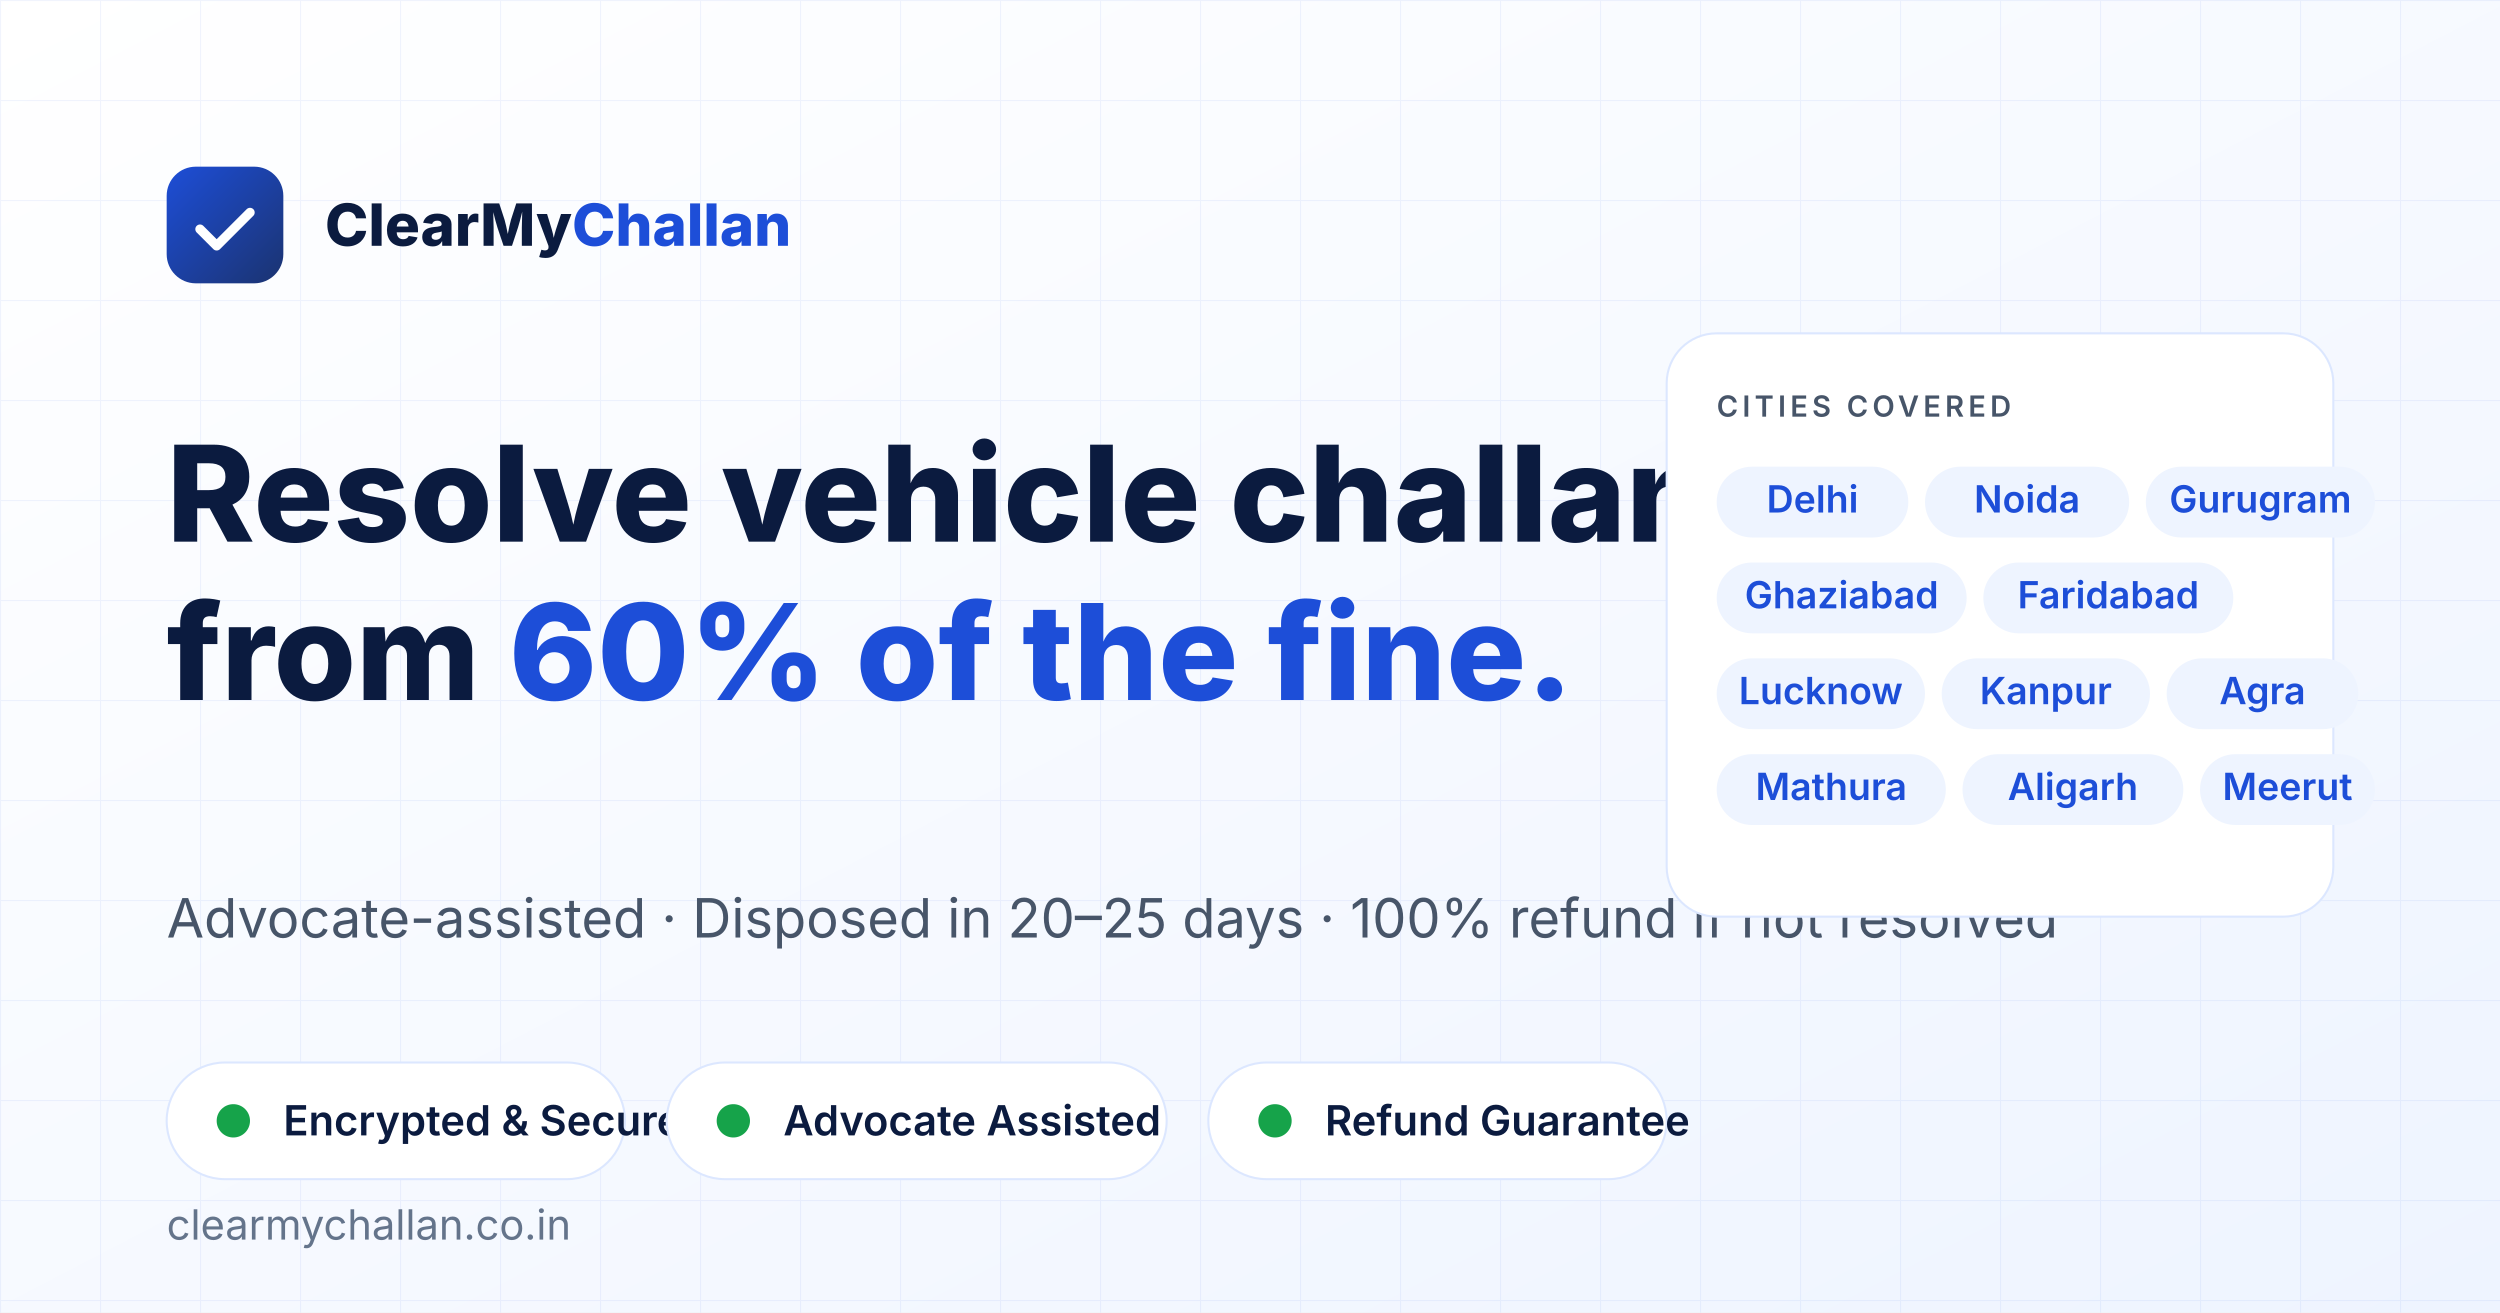
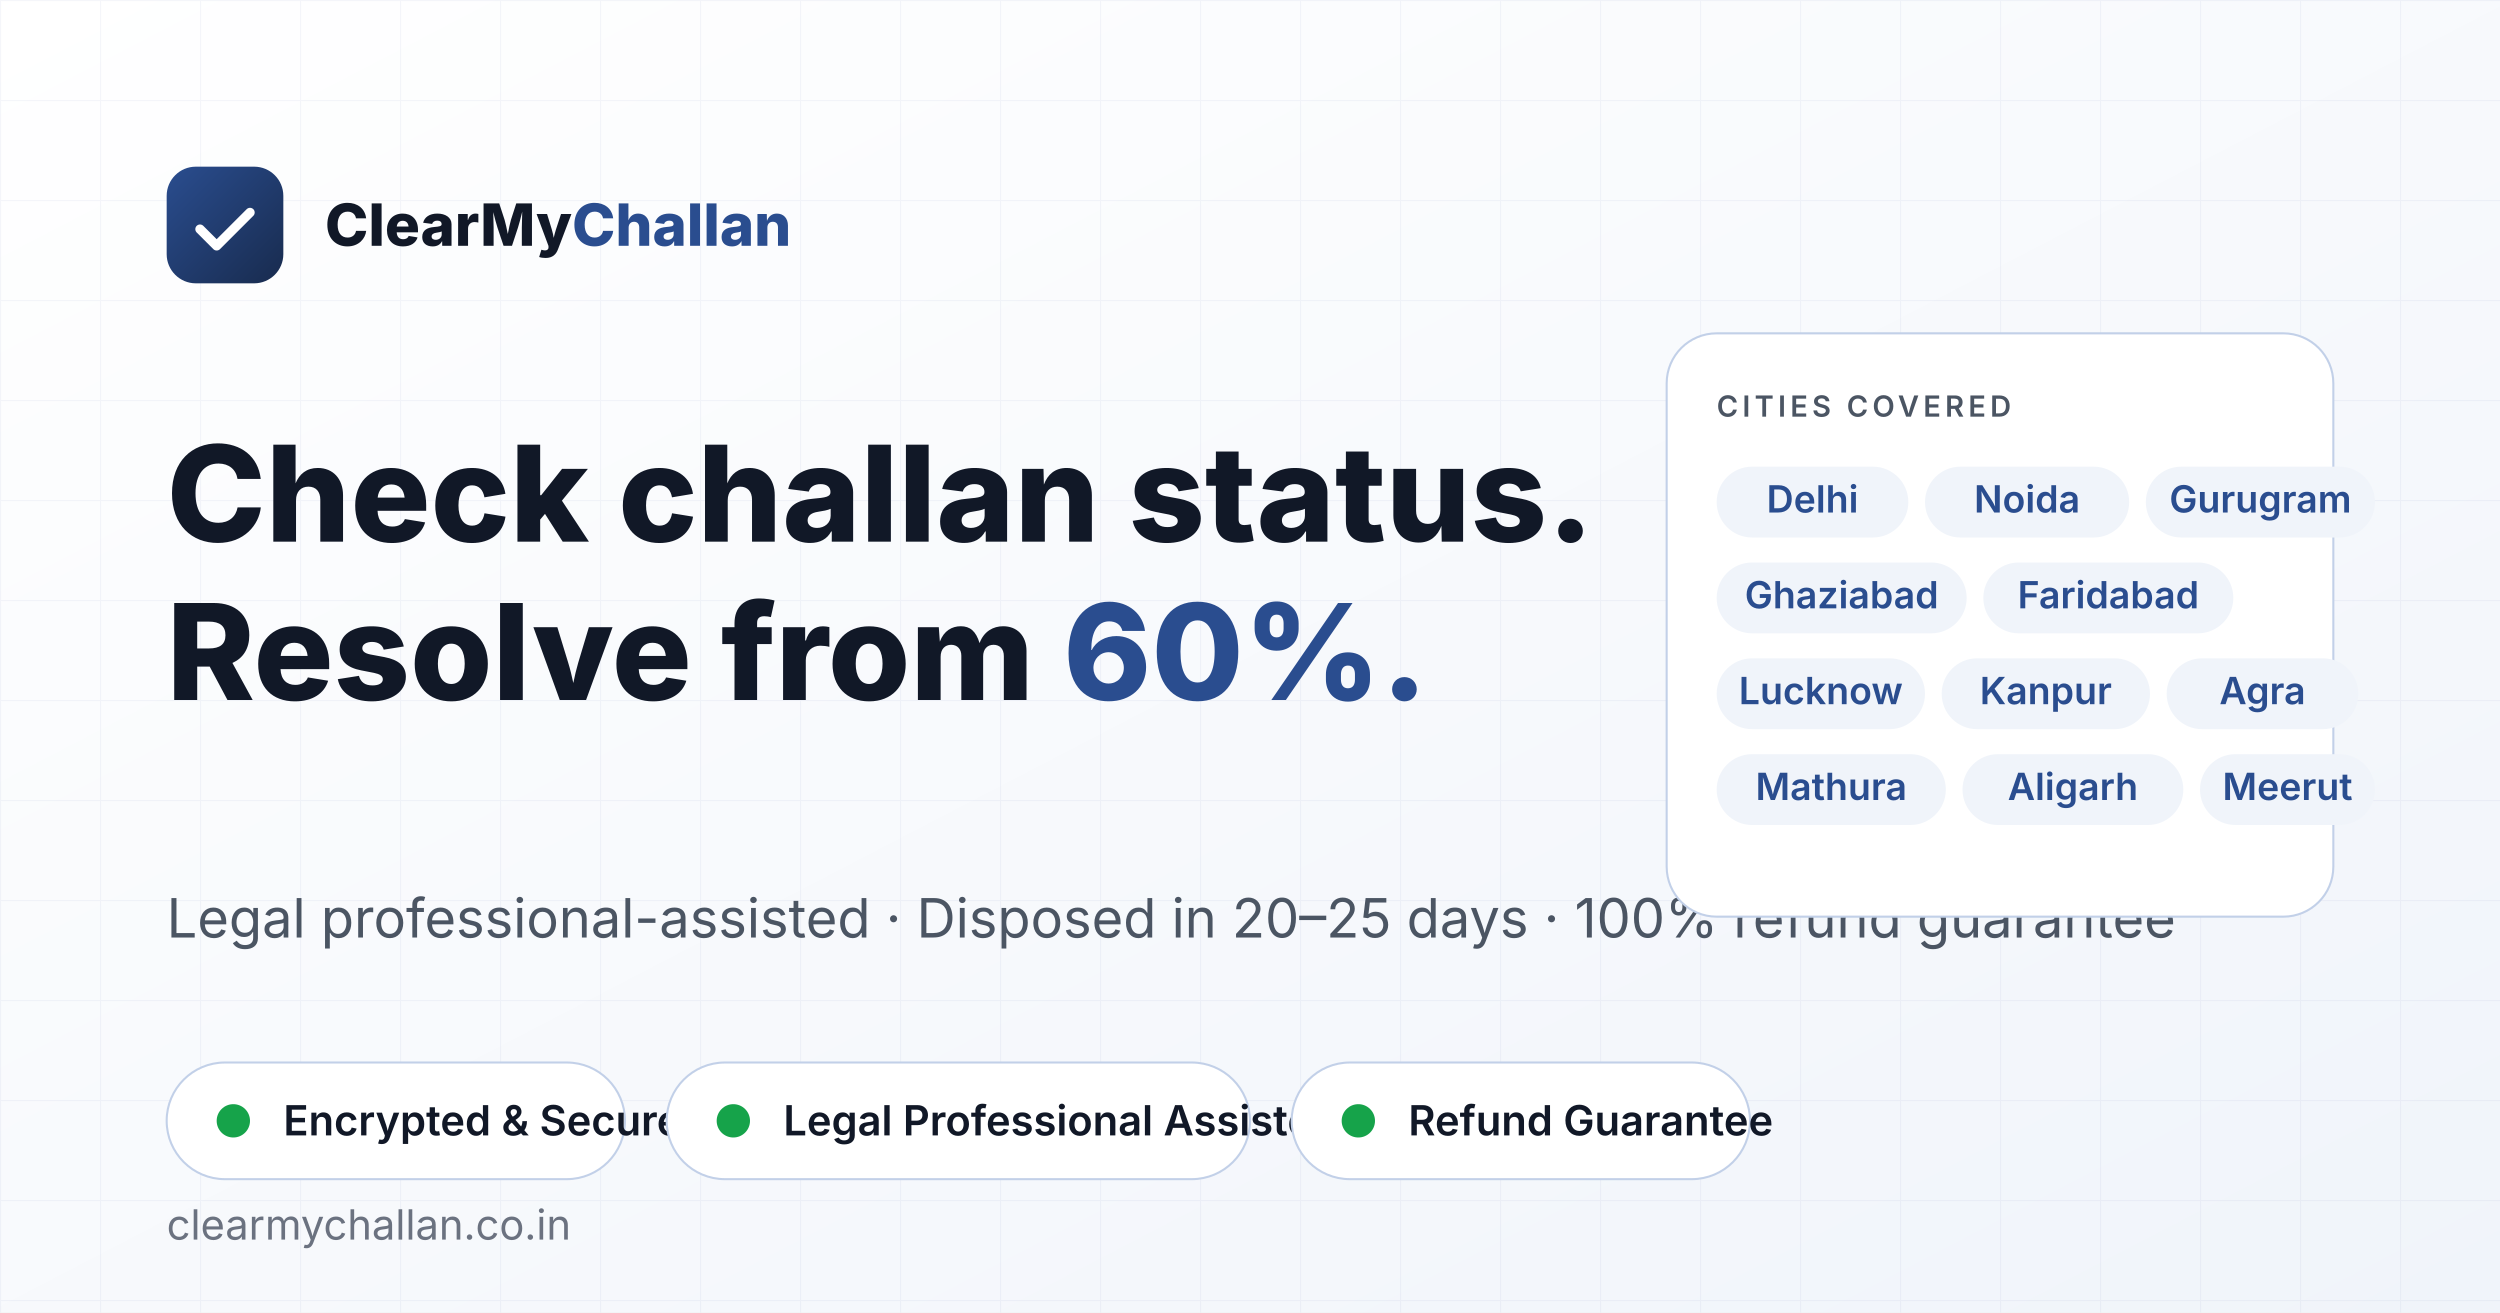
- <svg xmlns="http://www.w3.org/2000/svg" viewBox="0 0 1200 630" width="1200" height="630" role="img" aria-label="ClearMyChallan — advocate-assisted vehicle challan resolution from 60% of the original fine">
+ <svg xmlns="http://www.w3.org/2000/svg" viewBox="0 0 1200 630" width="1200" height="630" role="img" aria-label="ClearMyChallan — check challan status and resolve from 60% of the original fine">
  <defs>
    <linearGradient id="bg" x1="0" y1="0" x2="1" y2="1">
      <stop offset="0%" stop-color="#FFFFFF" />
-       <stop offset="100%" stop-color="#EEF4FF" />
+       <stop offset="100%" stop-color="#F0F4FA" />
    </linearGradient>
    <linearGradient id="brand" x1="0" y1="0" x2="1" y2="1">
-       <stop offset="0%" stop-color="#1D4ED8" />
-       <stop offset="100%" stop-color="#1B3370" />
+       <stop offset="0%" stop-color="#2A4D8F" />
+       <stop offset="100%" stop-color="#182B4E" />
    </linearGradient>
    <pattern id="grid" width="48" height="48" patternUnits="userSpaceOnUse">
-       <path d="M 48 0 L 0 0 0 48" fill="none" stroke="rgba(29,78,216,0.06)" stroke-width="1" />
+       <path d="M 48 0 L 0 0 0 48" fill="none" stroke="rgba(42,77,143,0.05)" stroke-width="1" />
    </pattern>
  </defs>
  <rect width="1200" height="630" fill="url(#bg)" />
  <rect width="1200" height="630" fill="url(#grid)" />
  <g transform="translate(80,80)">
    <rect width="56" height="56" rx="14" fill="url(#brand)" />
    <path d="M16 30 L24 38 L40 22" stroke="#FFFFFF" stroke-width="4.5" fill="none" stroke-linecap="round" stroke-linejoin="round" />
-     <text x="76" y="38" font-family="Plus Jakarta Sans, Inter, Arial, sans-serif" font-size="28" font-weight="800" fill="#0B1B3F">ClearMy<tspan fill="#1D4ED8">Challan</tspan>
+     <text x="76" y="38" font-family="Plus Jakarta Sans, Inter, Arial, sans-serif" font-size="28" font-weight="800" fill="#111827">ClearMy<tspan fill="#2A4D8F">Challan</tspan>
    </text>
  </g>
-   <text x="80" y="260" font-family="Plus Jakarta Sans, Inter, Arial, sans-serif" font-size="64" font-weight="800" fill="#0B1B3F">
-     <tspan x="80" dy="0">Resolve vehicle challans</tspan>
-     <tspan x="80" dy="76">from <tspan fill="#1D4ED8">60% of the fine.</tspan>
+   <text x="80" y="260" font-family="Plus Jakarta Sans, Inter, Arial, sans-serif" font-size="64" font-weight="800" fill="#111827">
+     <tspan x="80" dy="0">Check challan status.</tspan>
+     <tspan x="80" dy="76">Resolve from <tspan fill="#2A4D8F">60%.</tspan>
    </tspan>
  </text>
-   <text x="80" y="450" font-family="Inter, Arial, sans-serif" font-size="26" fill="#475569">
-     Advocate-assisted · Disposed in 20–25 days · 100% refund if not resolved
+   <text x="80" y="450" font-family="Inter, Arial, sans-serif" font-size="26" fill="#4B5563">
+     Legal professional-assisted · Disposed in 20–25 days · 100% refund guarantee
  </text>
  <g font-family="Inter, Arial, sans-serif" font-size="20" font-weight="600">
    <g transform="translate(80,510)">
-       <rect width="220" height="56" rx="28" fill="#FFFFFF" stroke="#DCE7FF" />
+       <rect width="220" height="56" rx="28" fill="#FFFFFF" stroke="#C2D0E8" />
      <circle cx="32" cy="28" r="8" fill="#16A34A" />
-       <text x="56" y="35" fill="#0B1B3F">Encrypted &amp; Secure</text>
+       <text x="56" y="35" fill="#111827">Encrypted &amp; Secure</text>
    </g>
    <g transform="translate(320,510)">
-       <rect width="240" height="56" rx="28" fill="#FFFFFF" stroke="#DCE7FF" />
+       <rect width="280" height="56" rx="28" fill="#FFFFFF" stroke="#C2D0E8" />
      <circle cx="32" cy="28" r="8" fill="#16A34A" />
-       <text x="56" y="35" fill="#0B1B3F">Advocate Assisted</text>
+       <text x="56" y="35" fill="#111827">Legal Professional Assisted</text>
    </g>
-     <g transform="translate(580,510)">
-       <rect width="220" height="56" rx="28" fill="#FFFFFF" stroke="#DCE7FF" />
+     <g transform="translate(620,510)">
+       <rect width="220" height="56" rx="28" fill="#FFFFFF" stroke="#C2D0E8" />
      <circle cx="32" cy="28" r="8" fill="#16A34A" />
-       <text x="56" y="35" fill="#0B1B3F">Refund Guarantee</text>
+       <text x="56" y="35" fill="#111827">Refund Guarantee</text>
    </g>
  </g>
-   <g font-family="Inter, Arial, sans-serif" font-size="18" font-weight="600" fill="#1D4ED8">
-     <rect x="800" y="160" width="320" height="280" rx="24" fill="#FFFFFF" stroke="#DCE7FF" />
-     <text x="824" y="200" font-size="14" letter-spacing="2" fill="#475569">CITIES COVERED</text>
+   <g font-family="Inter, Arial, sans-serif" font-size="18" font-weight="600" fill="#2A4D8F">
+     <rect x="800" y="160" width="320" height="280" rx="24" fill="#FFFFFF" stroke="#C2D0E8" />
+     <text x="824" y="200" font-size="14" letter-spacing="2" fill="#4B5563">CITIES COVERED</text>
    <g transform="translate(824,224)">
      <g transform="translate(0,0)">
-         <rect width="92" height="34" rx="17" fill="#EEF4FF" />
+         <rect width="92" height="34" rx="17" fill="#F0F4FA" />
        <text x="46" y="22" text-anchor="middle">Delhi</text>
      </g>
      <g transform="translate(100,0)">
-         <rect width="98" height="34" rx="17" fill="#EEF4FF" />
+         <rect width="98" height="34" rx="17" fill="#F0F4FA" />
        <text x="49" y="22" text-anchor="middle">Noida</text>
      </g>
      <g transform="translate(206,0)">
-         <rect width="110" height="34" rx="17" fill="#EEF4FF" />
+         <rect width="110" height="34" rx="17" fill="#F0F4FA" />
        <text x="55" y="22" text-anchor="middle">Gurugram</text>
      </g>
      <g transform="translate(0,46)">
-         <rect width="120" height="34" rx="17" fill="#EEF4FF" />
+         <rect width="120" height="34" rx="17" fill="#F0F4FA" />
        <text x="60" y="22" text-anchor="middle">Ghaziabad</text>
      </g>
      <g transform="translate(128,46)">
-         <rect width="120" height="34" rx="17" fill="#EEF4FF" />
+         <rect width="120" height="34" rx="17" fill="#F0F4FA" />
        <text x="60" y="22" text-anchor="middle">Faridabad</text>
      </g>
      <g transform="translate(0,92)">
-         <rect width="100" height="34" rx="17" fill="#EEF4FF" />
+         <rect width="100" height="34" rx="17" fill="#F0F4FA" />
        <text x="50" y="22" text-anchor="middle">Lucknow</text>
      </g>
      <g transform="translate(108,92)">
-         <rect width="100" height="34" rx="17" fill="#EEF4FF" />
+         <rect width="100" height="34" rx="17" fill="#F0F4FA" />
        <text x="50" y="22" text-anchor="middle">Kanpur</text>
      </g>
      <g transform="translate(216,92)">
-         <rect width="92" height="34" rx="17" fill="#EEF4FF" />
+         <rect width="92" height="34" rx="17" fill="#F0F4FA" />
        <text x="46" y="22" text-anchor="middle">Agra</text>
      </g>
      <g transform="translate(0,138)">
-         <rect width="110" height="34" rx="17" fill="#EEF4FF" />
+         <rect width="110" height="34" rx="17" fill="#F0F4FA" />
        <text x="55" y="22" text-anchor="middle">Mathura</text>
      </g>
      <g transform="translate(118,138)">
-         <rect width="106" height="34" rx="17" fill="#EEF4FF" />
+         <rect width="106" height="34" rx="17" fill="#F0F4FA" />
        <text x="53" y="22" text-anchor="middle">Aligarh</text>
      </g>
      <g transform="translate(232,138)">
-         <rect width="84" height="34" rx="17" fill="#EEF4FF" />
+         <rect width="84" height="34" rx="17" fill="#F0F4FA" />
        <text x="42" y="22" text-anchor="middle">Meerut</text>
      </g>
    </g>
  </g>
-   <text x="80" y="595" font-family="Inter, Arial, sans-serif" font-size="20" fill="#64748B">clearmychallan.co.in</text>
+   <text x="80" y="595" font-family="Inter, Arial, sans-serif" font-size="20" fill="#6B7280">clearmychallan.co.in</text>
</svg>
